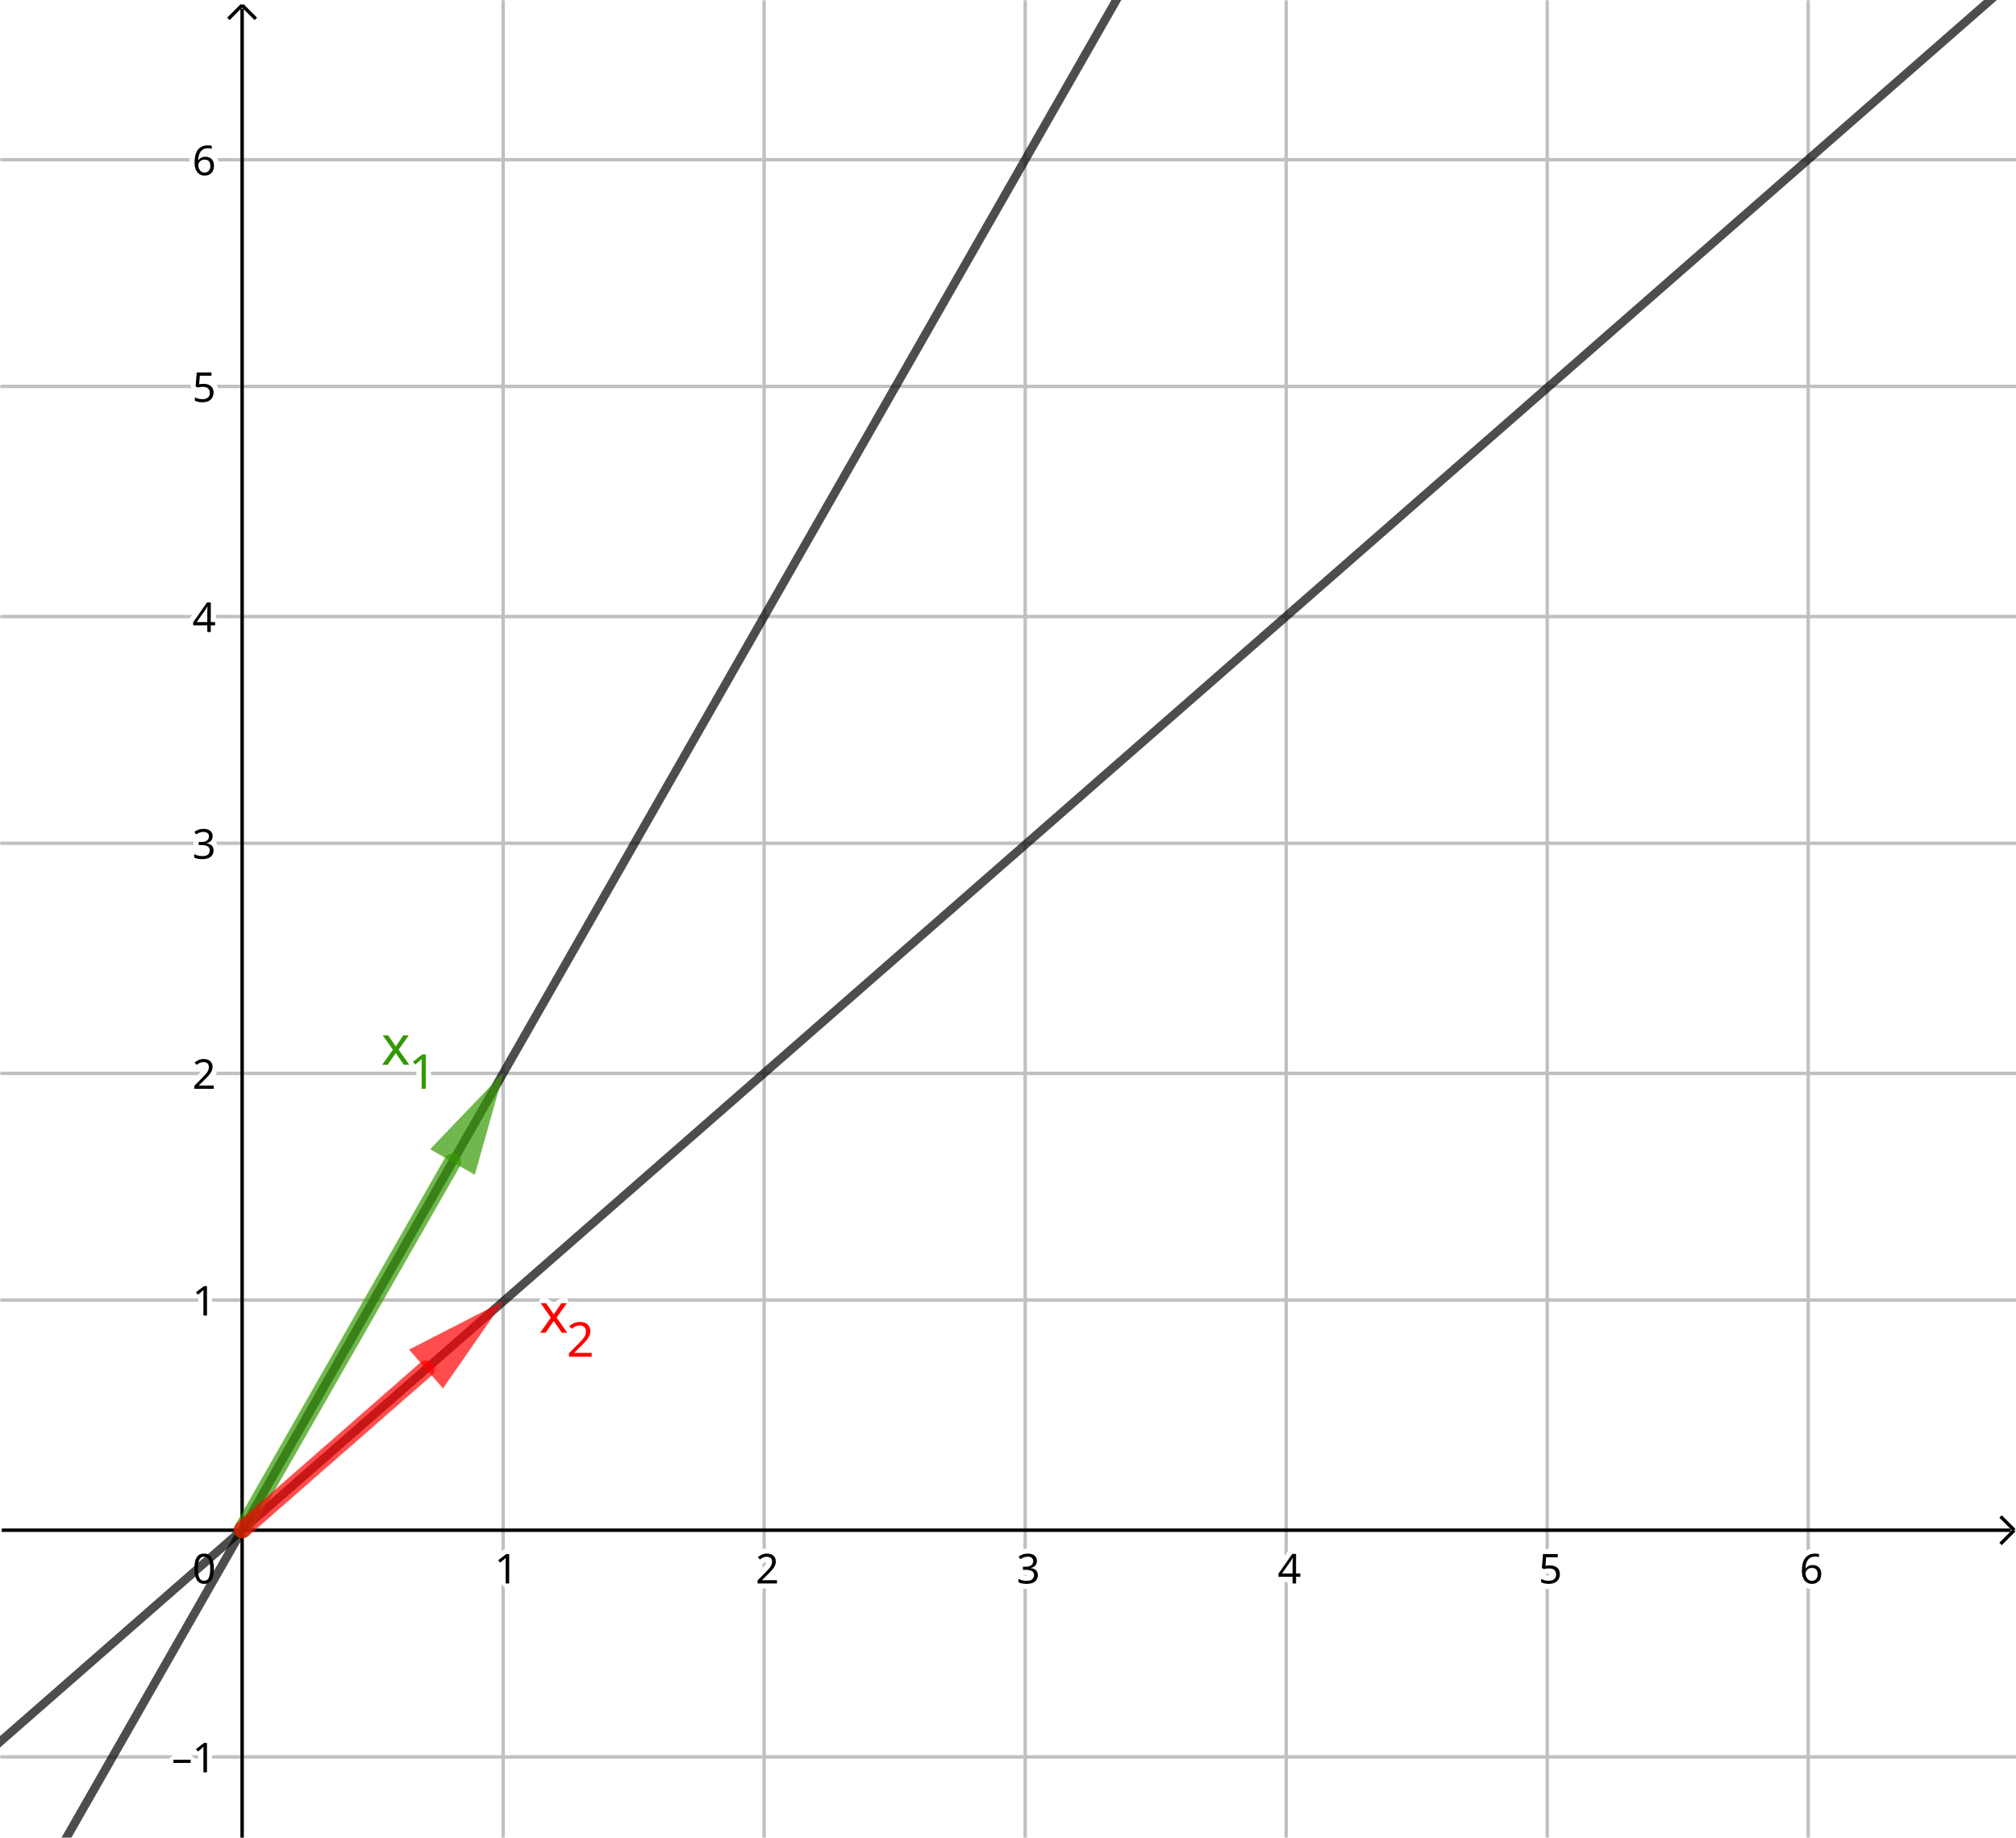
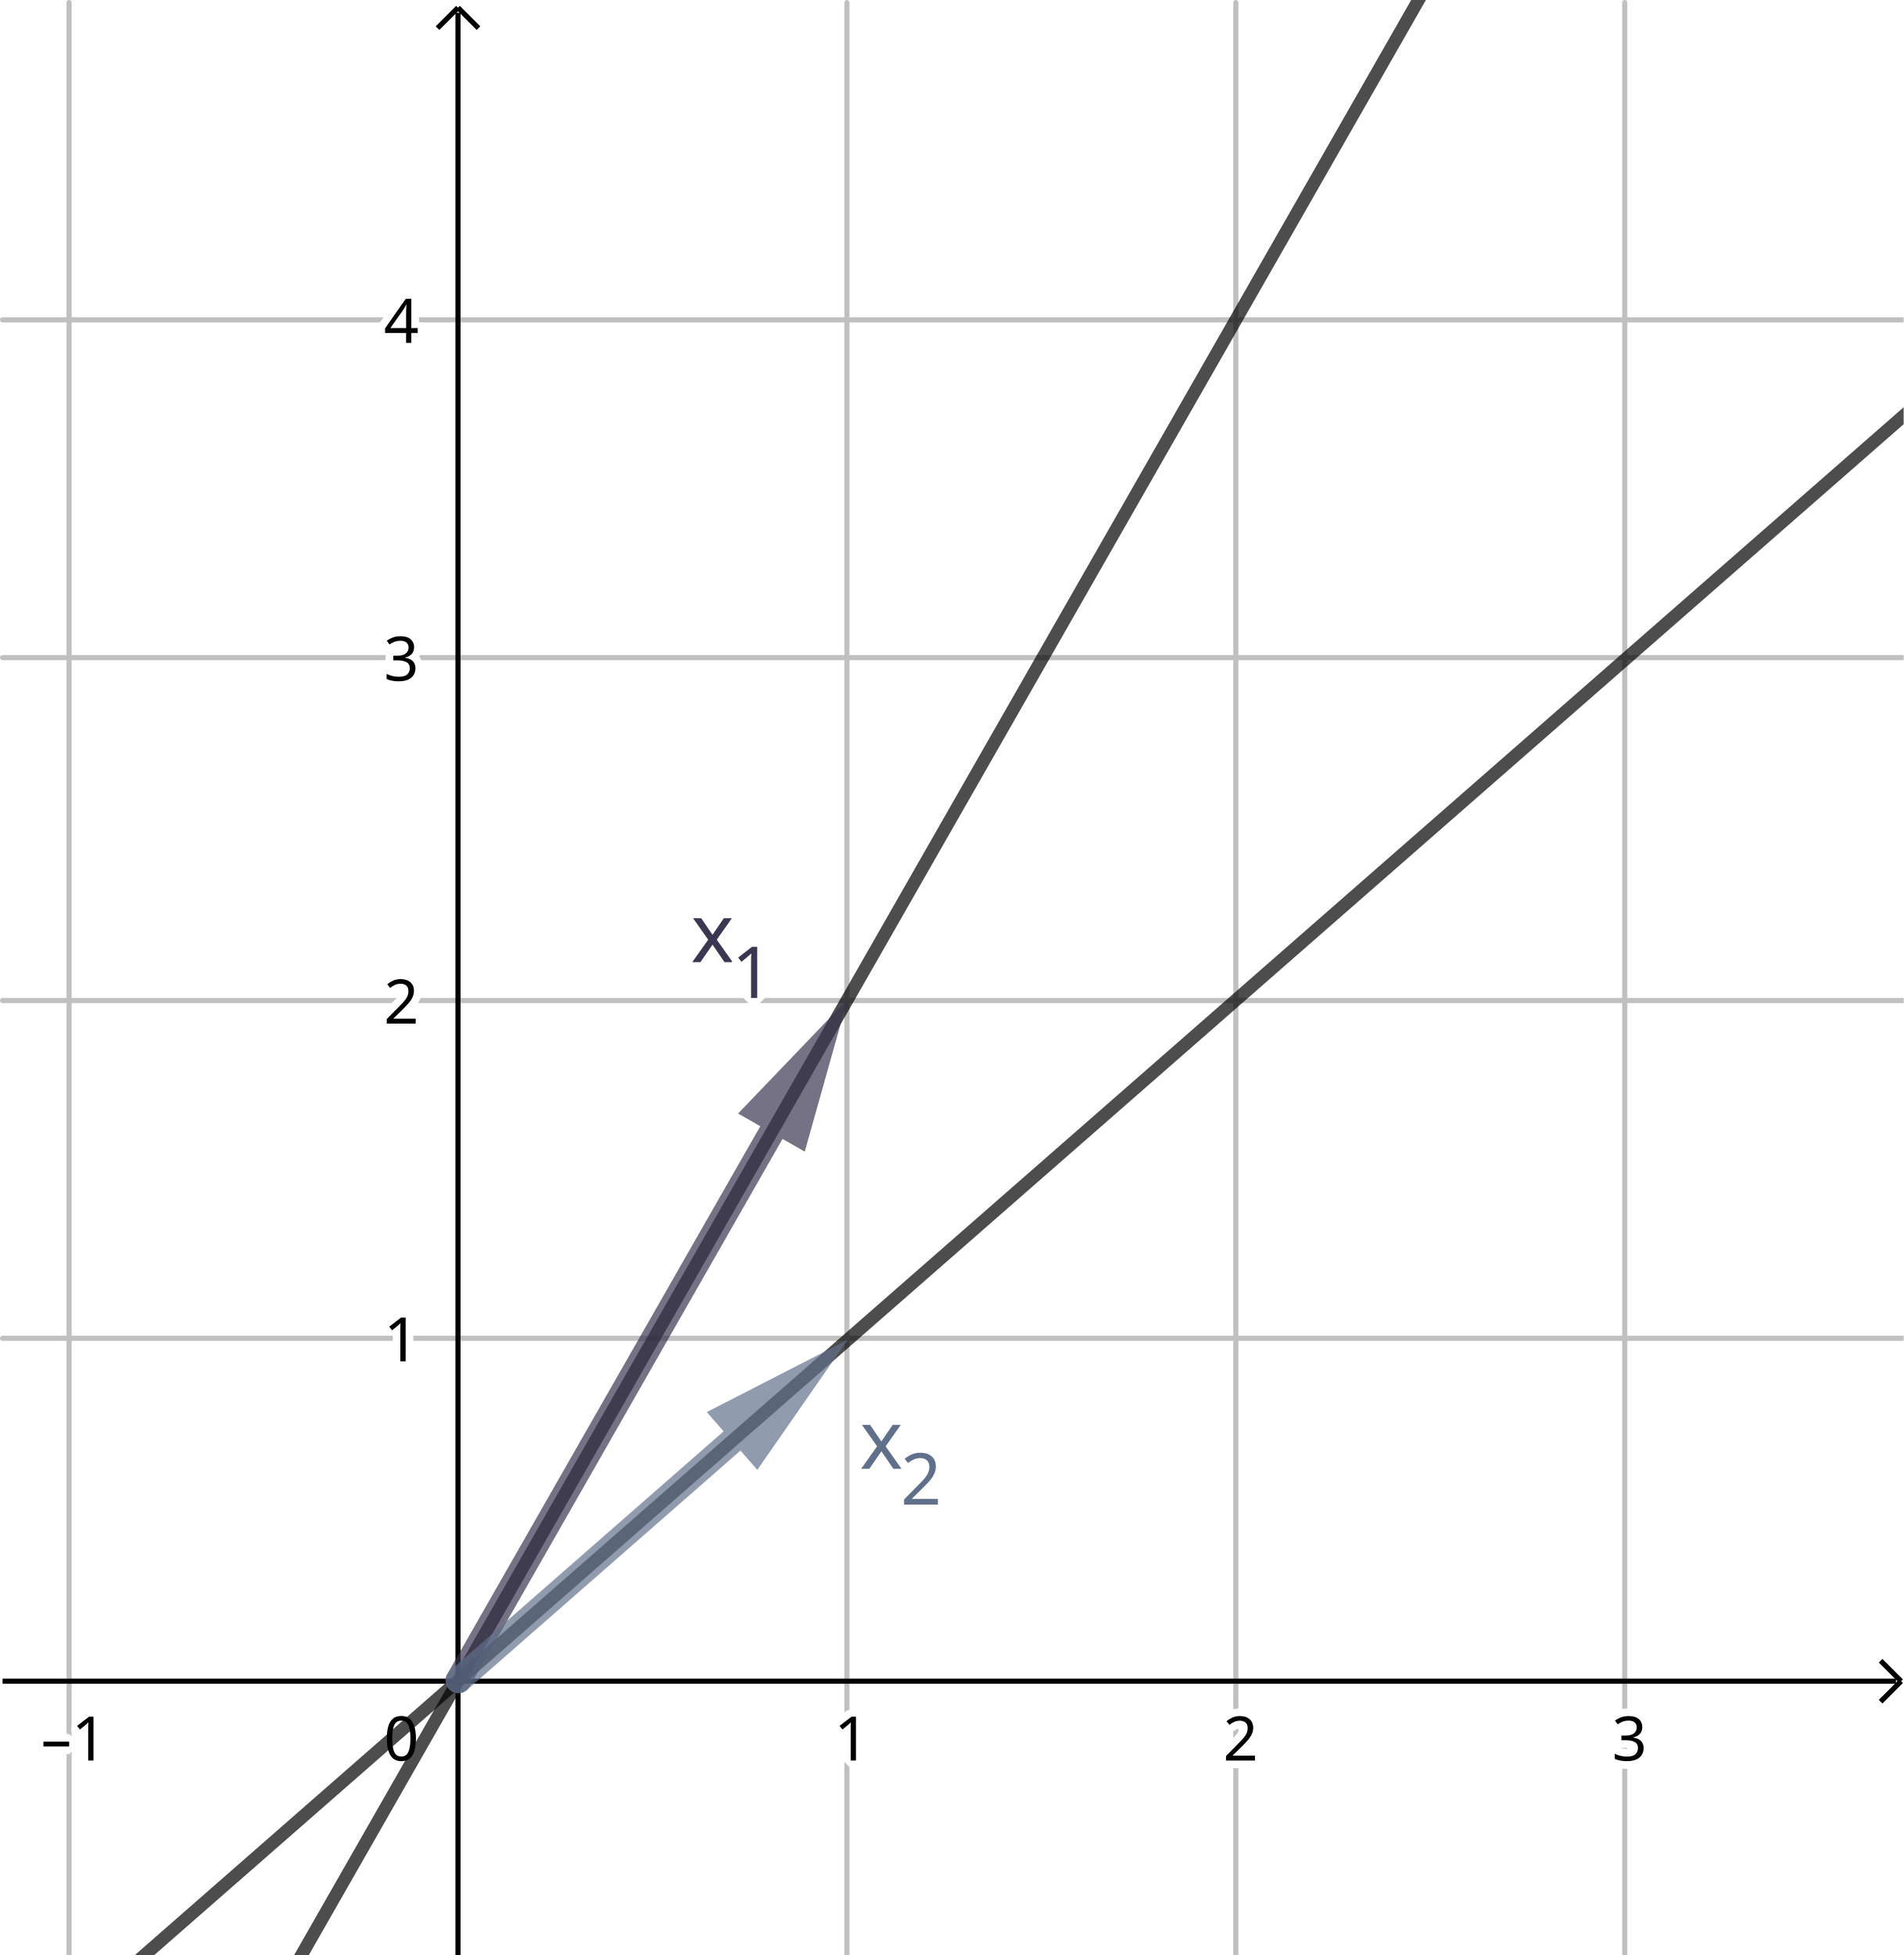
- <svg xmlns="http://www.w3.org/2000/svg" version="1.1" width="587" height="535">
+ <svg xmlns="http://www.w3.org/2000/svg" version="1.1" width="372" height="382">
  <defs>
-     <clipPath id="oPuZwFllyTNB">
-       <path fill="none" stroke="none" d=" M 0 0 L 587 0 L 587 535 L 0 535 L 0 0 Z" />
+     <clipPath id="IDqRskdGSben">
+       <path fill="none" stroke="none" d=" M 0 0 L 372 0 L 372 382 L 0 382 L 0 0 Z" />
    </clipPath>
  </defs>
-   <g transform="scale(1,1)" clip-path="url(#oPuZwFllyTNB)">
+   <g transform="scale(1,1)" clip-path="url(#IDqRskdGSben)">
    <g>
-       <rect fill="rgb(255,255,255)" stroke="none" x="0" y="0" width="587" height="535" fill-opacity="1" />
-       <path fill="none" stroke="rgb(192,192,192)" paint-order="fill stroke markers" d=" M 146.5 0.5 L 146.5 535.5 M 222.5 0.5 L 222.5 535.5 M 298.5 0.5 L 298.5 535.5 M 374.5 0.5 L 374.5 535.5 M 450.5 0.5 L 450.5 535.5 M 526.5 0.5 L 526.5 535.5" stroke-opacity="1" stroke-linecap="round" stroke-linejoin="round" stroke-miterlimit="10" />
+       <rect fill="rgb(255,255,255)" stroke="none" x="0" y="0" width="373" height="383" fill-opacity="1" />
+       <path fill="none" stroke="rgb(192,192,192)" paint-order="fill stroke markers" d=" M 13.5 0.5 L 13.5 382.5 M 13.5 0.5 L 13.5 382.5 M 165.5 0.5 L 165.5 382.5 M 241.5 0.5 L 241.5 382.5 M 317.5 0.5 L 317.5 382.5" stroke-opacity="1" stroke-linecap="round" stroke-linejoin="round" stroke-miterlimit="10" />
      <path fill="none" stroke="rgb(192,192,192)" paint-order="fill stroke markers" d="" stroke-opacity="0.235" stroke-linecap="round" stroke-linejoin="round" stroke-miterlimit="10" />
-       <path fill="none" stroke="rgb(192,192,192)" paint-order="fill stroke markers" d=" M 0.5 46.5 L 587.5 46.5 M 0.5 46.5 L 587.5 46.5 M 0.5 112.5 L 587.5 112.5 M 0.5 179.5 L 587.5 179.5 M 0.5 245.5 L 587.5 245.5 M 0.5 312.5 L 587.5 312.5 M 0.5 378.5 L 587.5 378.5 M 0.5 511.5 L 587.5 511.5" stroke-opacity="1" stroke-linecap="round" stroke-linejoin="round" stroke-miterlimit="10" />
+       <path fill="none" stroke="rgb(192,192,192)" paint-order="fill stroke markers" d=" M 0.5 62.5 L 372.5 62.5 M 0.5 62.5 L 372.5 62.5 M 0.5 128.5 L 372.5 128.5 M 0.5 195.5 L 372.5 195.5 M 0.5 261.5 L 372.5 261.5" stroke-opacity="1" stroke-linecap="round" stroke-linejoin="round" stroke-miterlimit="10" />
      <path fill="none" stroke="rgb(192,192,192)" paint-order="fill stroke markers" d="" stroke-opacity="0.235" stroke-linecap="round" stroke-linejoin="round" stroke-miterlimit="10" />
-       <path fill="none" stroke="rgb(0,0,0)" paint-order="fill stroke markers" d=" M 70.5 2.5 L 70.5 535.5" stroke-opacity="1" stroke-miterlimit="10" />
-       <path fill="none" stroke="rgb(0,0,0)" paint-order="fill stroke markers" d=" M 70.5 1.5 L 66.5 5.5" stroke-opacity="1" stroke-miterlimit="10" />
-       <path fill="none" stroke="rgb(0,0,0)" paint-order="fill stroke markers" d=" M 70.5 1.5 L 74.5 5.5" stroke-opacity="1" stroke-miterlimit="10" />
-       <path fill="none" stroke="rgb(0,0,0)" paint-order="fill stroke markers" d=" M 0.5 445.5 L 585.5 445.5" stroke-opacity="1" stroke-miterlimit="10" />
-       <path fill="none" stroke="rgb(0,0,0)" paint-order="fill stroke markers" d=" M 586.5 445.5 L 582.5 441.5" stroke-opacity="1" stroke-miterlimit="10" />
-       <path fill="none" stroke="rgb(0,0,0)" paint-order="fill stroke markers" d=" M 586.5 445.5 L 582.5 449.5" stroke-opacity="1" stroke-miterlimit="10" />
-       <text fill="rgb(0,0,0)" stroke="none" font-family="geogebra-sans-serif, sans-serif" font-size="12px" font-style="normal" font-weight="normal" text-decoration="normal" x="144" y="461" text-anchor="start" dominant-baseline="alphabetic" fill-opacity="1">1</text>
-       <text fill="none" stroke="rgb(255,255,255)" font-family="geogebra-sans-serif, sans-serif" font-size="12px" font-style="normal" font-weight="normal" text-decoration="normal" x="144" y="461" text-anchor="start" dominant-baseline="alphabetic" stroke-opacity="1" stroke-linejoin="bevel" stroke-miterlimit="10" stroke-width="3">1</text>
-       <text fill="rgb(0,0,0)" stroke="none" font-family="geogebra-sans-serif, sans-serif" font-size="12px" font-style="normal" font-weight="normal" text-decoration="normal" x="144" y="461" text-anchor="start" dominant-baseline="alphabetic" fill-opacity="1">1</text>
-       <text fill="rgb(0,0,0)" stroke="none" font-family="geogebra-sans-serif, sans-serif" font-size="12px" font-style="normal" font-weight="normal" text-decoration="normal" x="220" y="461" text-anchor="start" dominant-baseline="alphabetic" fill-opacity="1">2</text>
-       <text fill="none" stroke="rgb(255,255,255)" font-family="geogebra-sans-serif, sans-serif" font-size="12px" font-style="normal" font-weight="normal" text-decoration="normal" x="220" y="461" text-anchor="start" dominant-baseline="alphabetic" stroke-opacity="1" stroke-linejoin="bevel" stroke-miterlimit="10" stroke-width="3">2</text>
-       <text fill="rgb(0,0,0)" stroke="none" font-family="geogebra-sans-serif, sans-serif" font-size="12px" font-style="normal" font-weight="normal" text-decoration="normal" x="220" y="461" text-anchor="start" dominant-baseline="alphabetic" fill-opacity="1">2</text>
-       <text fill="rgb(0,0,0)" stroke="none" font-family="geogebra-sans-serif, sans-serif" font-size="12px" font-style="normal" font-weight="normal" text-decoration="normal" x="296" y="461" text-anchor="start" dominant-baseline="alphabetic" fill-opacity="1">3</text>
-       <text fill="none" stroke="rgb(255,255,255)" font-family="geogebra-sans-serif, sans-serif" font-size="12px" font-style="normal" font-weight="normal" text-decoration="normal" x="296" y="461" text-anchor="start" dominant-baseline="alphabetic" stroke-opacity="1" stroke-linejoin="bevel" stroke-miterlimit="10" stroke-width="3">3</text>
-       <text fill="rgb(0,0,0)" stroke="none" font-family="geogebra-sans-serif, sans-serif" font-size="12px" font-style="normal" font-weight="normal" text-decoration="normal" x="296" y="461" text-anchor="start" dominant-baseline="alphabetic" fill-opacity="1">3</text>
-       <text fill="rgb(0,0,0)" stroke="none" font-family="geogebra-sans-serif, sans-serif" font-size="12px" font-style="normal" font-weight="normal" text-decoration="normal" x="372" y="461" text-anchor="start" dominant-baseline="alphabetic" fill-opacity="1">4</text>
-       <text fill="none" stroke="rgb(255,255,255)" font-family="geogebra-sans-serif, sans-serif" font-size="12px" font-style="normal" font-weight="normal" text-decoration="normal" x="372" y="461" text-anchor="start" dominant-baseline="alphabetic" stroke-opacity="1" stroke-linejoin="bevel" stroke-miterlimit="10" stroke-width="3">4</text>
-       <text fill="rgb(0,0,0)" stroke="none" font-family="geogebra-sans-serif, sans-serif" font-size="12px" font-style="normal" font-weight="normal" text-decoration="normal" x="372" y="461" text-anchor="start" dominant-baseline="alphabetic" fill-opacity="1">4</text>
-       <text fill="rgb(0,0,0)" stroke="none" font-family="geogebra-sans-serif, sans-serif" font-size="12px" font-style="normal" font-weight="normal" text-decoration="normal" x="448" y="461" text-anchor="start" dominant-baseline="alphabetic" fill-opacity="1">5</text>
-       <text fill="none" stroke="rgb(255,255,255)" font-family="geogebra-sans-serif, sans-serif" font-size="12px" font-style="normal" font-weight="normal" text-decoration="normal" x="448" y="461" text-anchor="start" dominant-baseline="alphabetic" stroke-opacity="1" stroke-linejoin="bevel" stroke-miterlimit="10" stroke-width="3">5</text>
-       <text fill="rgb(0,0,0)" stroke="none" font-family="geogebra-sans-serif, sans-serif" font-size="12px" font-style="normal" font-weight="normal" text-decoration="normal" x="448" y="461" text-anchor="start" dominant-baseline="alphabetic" fill-opacity="1">5</text>
-       <text fill="rgb(0,0,0)" stroke="none" font-family="geogebra-sans-serif, sans-serif" font-size="12px" font-style="normal" font-weight="normal" text-decoration="normal" x="524" y="461" text-anchor="start" dominant-baseline="alphabetic" fill-opacity="1">6</text>
-       <text fill="none" stroke="rgb(255,255,255)" font-family="geogebra-sans-serif, sans-serif" font-size="12px" font-style="normal" font-weight="normal" text-decoration="normal" x="524" y="461" text-anchor="start" dominant-baseline="alphabetic" stroke-opacity="1" stroke-linejoin="bevel" stroke-miterlimit="10" stroke-width="3">6</text>
-       <text fill="rgb(0,0,0)" stroke="none" font-family="geogebra-sans-serif, sans-serif" font-size="12px" font-style="normal" font-weight="normal" text-decoration="normal" x="524" y="461" text-anchor="start" dominant-baseline="alphabetic" fill-opacity="1">6</text>
-       <text fill="rgb(0,0,0)" stroke="none" font-family="geogebra-sans-serif, sans-serif" font-size="12px" font-style="normal" font-weight="normal" text-decoration="normal" x="50" y="516" text-anchor="start" dominant-baseline="alphabetic" fill-opacity="1">–1</text>
-       <text fill="none" stroke="rgb(255,255,255)" font-family="geogebra-sans-serif, sans-serif" font-size="12px" font-style="normal" font-weight="normal" text-decoration="normal" x="50" y="516" text-anchor="start" dominant-baseline="alphabetic" stroke-opacity="1" stroke-linejoin="bevel" stroke-miterlimit="10" stroke-width="3">–1</text>
-       <text fill="rgb(0,0,0)" stroke="none" font-family="geogebra-sans-serif, sans-serif" font-size="12px" font-style="normal" font-weight="normal" text-decoration="normal" x="50" y="516" text-anchor="start" dominant-baseline="alphabetic" fill-opacity="1">–1</text>
-       <text fill="rgb(0,0,0)" stroke="none" font-family="geogebra-sans-serif, sans-serif" font-size="12px" font-style="normal" font-weight="normal" text-decoration="normal" x="56" y="383" text-anchor="start" dominant-baseline="alphabetic" fill-opacity="1">1</text>
-       <text fill="none" stroke="rgb(255,255,255)" font-family="geogebra-sans-serif, sans-serif" font-size="12px" font-style="normal" font-weight="normal" text-decoration="normal" x="56" y="383" text-anchor="start" dominant-baseline="alphabetic" stroke-opacity="1" stroke-linejoin="bevel" stroke-miterlimit="10" stroke-width="3">1</text>
-       <text fill="rgb(0,0,0)" stroke="none" font-family="geogebra-sans-serif, sans-serif" font-size="12px" font-style="normal" font-weight="normal" text-decoration="normal" x="56" y="383" text-anchor="start" dominant-baseline="alphabetic" fill-opacity="1">1</text>
-       <text fill="rgb(0,0,0)" stroke="none" font-family="geogebra-sans-serif, sans-serif" font-size="12px" font-style="normal" font-weight="normal" text-decoration="normal" x="56" y="317" text-anchor="start" dominant-baseline="alphabetic" fill-opacity="1">2</text>
-       <text fill="none" stroke="rgb(255,255,255)" font-family="geogebra-sans-serif, sans-serif" font-size="12px" font-style="normal" font-weight="normal" text-decoration="normal" x="56" y="317" text-anchor="start" dominant-baseline="alphabetic" stroke-opacity="1" stroke-linejoin="bevel" stroke-miterlimit="10" stroke-width="3">2</text>
-       <text fill="rgb(0,0,0)" stroke="none" font-family="geogebra-sans-serif, sans-serif" font-size="12px" font-style="normal" font-weight="normal" text-decoration="normal" x="56" y="317" text-anchor="start" dominant-baseline="alphabetic" fill-opacity="1">2</text>
-       <text fill="rgb(0,0,0)" stroke="none" font-family="geogebra-sans-serif, sans-serif" font-size="12px" font-style="normal" font-weight="normal" text-decoration="normal" x="56" y="250" text-anchor="start" dominant-baseline="alphabetic" fill-opacity="1">3</text>
-       <text fill="none" stroke="rgb(255,255,255)" font-family="geogebra-sans-serif, sans-serif" font-size="12px" font-style="normal" font-weight="normal" text-decoration="normal" x="56" y="250" text-anchor="start" dominant-baseline="alphabetic" stroke-opacity="1" stroke-linejoin="bevel" stroke-miterlimit="10" stroke-width="3">3</text>
-       <text fill="rgb(0,0,0)" stroke="none" font-family="geogebra-sans-serif, sans-serif" font-size="12px" font-style="normal" font-weight="normal" text-decoration="normal" x="56" y="250" text-anchor="start" dominant-baseline="alphabetic" fill-opacity="1">3</text>
-       <text fill="rgb(0,0,0)" stroke="none" font-family="geogebra-sans-serif, sans-serif" font-size="12px" font-style="normal" font-weight="normal" text-decoration="normal" x="56" y="184" text-anchor="start" dominant-baseline="alphabetic" fill-opacity="1">4</text>
-       <text fill="none" stroke="rgb(255,255,255)" font-family="geogebra-sans-serif, sans-serif" font-size="12px" font-style="normal" font-weight="normal" text-decoration="normal" x="56" y="184" text-anchor="start" dominant-baseline="alphabetic" stroke-opacity="1" stroke-linejoin="bevel" stroke-miterlimit="10" stroke-width="3">4</text>
-       <text fill="rgb(0,0,0)" stroke="none" font-family="geogebra-sans-serif, sans-serif" font-size="12px" font-style="normal" font-weight="normal" text-decoration="normal" x="56" y="184" text-anchor="start" dominant-baseline="alphabetic" fill-opacity="1">4</text>
-       <text fill="rgb(0,0,0)" stroke="none" font-family="geogebra-sans-serif, sans-serif" font-size="12px" font-style="normal" font-weight="normal" text-decoration="normal" x="56" y="117" text-anchor="start" dominant-baseline="alphabetic" fill-opacity="1">5</text>
-       <text fill="none" stroke="rgb(255,255,255)" font-family="geogebra-sans-serif, sans-serif" font-size="12px" font-style="normal" font-weight="normal" text-decoration="normal" x="56" y="117" text-anchor="start" dominant-baseline="alphabetic" stroke-opacity="1" stroke-linejoin="bevel" stroke-miterlimit="10" stroke-width="3">5</text>
-       <text fill="rgb(0,0,0)" stroke="none" font-family="geogebra-sans-serif, sans-serif" font-size="12px" font-style="normal" font-weight="normal" text-decoration="normal" x="56" y="117" text-anchor="start" dominant-baseline="alphabetic" fill-opacity="1">5</text>
-       <text fill="rgb(0,0,0)" stroke="none" font-family="geogebra-sans-serif, sans-serif" font-size="12px" font-style="normal" font-weight="normal" text-decoration="normal" x="56" y="51" text-anchor="start" dominant-baseline="alphabetic" fill-opacity="1">6</text>
-       <text fill="none" stroke="rgb(255,255,255)" font-family="geogebra-sans-serif, sans-serif" font-size="12px" font-style="normal" font-weight="normal" text-decoration="normal" x="56" y="51" text-anchor="start" dominant-baseline="alphabetic" stroke-opacity="1" stroke-linejoin="bevel" stroke-miterlimit="10" stroke-width="3">6</text>
-       <text fill="rgb(0,0,0)" stroke="none" font-family="geogebra-sans-serif, sans-serif" font-size="12px" font-style="normal" font-weight="normal" text-decoration="normal" x="56" y="51" text-anchor="start" dominant-baseline="alphabetic" fill-opacity="1">6</text>
-       <text fill="rgb(0,0,0)" stroke="none" font-family="geogebra-sans-serif, sans-serif" font-size="12px" font-style="normal" font-weight="normal" text-decoration="normal" x="56" y="461" text-anchor="start" dominant-baseline="alphabetic" fill-opacity="1">0</text>
-       <text fill="none" stroke="rgb(255,255,255)" font-family="geogebra-sans-serif, sans-serif" font-size="12px" font-style="normal" font-weight="normal" text-decoration="normal" x="56" y="461" text-anchor="start" dominant-baseline="alphabetic" stroke-opacity="1" stroke-linejoin="bevel" stroke-miterlimit="10" stroke-width="3">0</text>
-       <text fill="rgb(0,0,0)" stroke="none" font-family="geogebra-sans-serif, sans-serif" font-size="12px" font-style="normal" font-weight="normal" text-decoration="normal" x="56" y="461" text-anchor="start" dominant-baseline="alphabetic" fill-opacity="1">0</text>
-       <path fill="none" stroke="rgb(0,0,0)" paint-order="fill stroke markers" d=" M -5 511.481 L 585.264 -5" stroke-opacity="0.698" stroke-linecap="round" stroke-linejoin="round" stroke-miterlimit="10" stroke-width="2.5" />
-       <path fill="none" stroke="rgb(0,0,0)" paint-order="fill stroke markers" d=" M 16.489 540 L 327.918 -5" stroke-opacity="0.698" stroke-linecap="round" stroke-linejoin="round" stroke-miterlimit="10" stroke-width="2.5" />
-       <path fill="none" stroke="rgb(51,153,0)" paint-order="fill stroke markers" d=" M 70.572 445.355 L 131.745 338.303" stroke-opacity="0.698" stroke-linecap="round" stroke-linejoin="round" stroke-miterlimit="10" stroke-width="5" />
-       <path fill="rgb(51,153,0)" stroke="none" paint-order="stroke fill markers" fill-rule="evenodd" d=" M 146.629 312.255 L 138.257 342.024 L 125.233 334.582 Z" fill-opacity="0.698" />
-       <text fill="rgb(51,153,0)" stroke="none" font-family="geogebra-sans-serif, sans-serif" font-size="16px" font-style="normal" font-weight="normal" text-decoration="normal" x="111" y="310" text-anchor="start" dominant-baseline="alphabetic" fill-opacity="1">x</text>
-       <text fill="none" stroke="rgb(255,255,255)" font-family="geogebra-sans-serif, sans-serif" font-size="16px" font-style="normal" font-weight="normal" text-decoration="normal" x="111" y="310" text-anchor="start" dominant-baseline="alphabetic" stroke-opacity="1" stroke-linejoin="bevel" stroke-miterlimit="10" stroke-width="3">x</text>
-       <text fill="rgb(51,153,0)" stroke="none" font-family="geogebra-sans-serif, sans-serif" font-size="16px" font-style="normal" font-weight="normal" text-decoration="normal" x="111" y="310" text-anchor="start" dominant-baseline="alphabetic" fill-opacity="1">x</text>
-       <text fill="rgb(51,153,0)" stroke="none" font-family="geogebra-sans-serif, sans-serif" font-size="14px" font-style="normal" font-weight="normal" text-decoration="normal" x="119" y="317" text-anchor="start" dominant-baseline="alphabetic" fill-opacity="1">1</text>
-       <text fill="none" stroke="rgb(255,255,255)" font-family="geogebra-sans-serif, sans-serif" font-size="14px" font-style="normal" font-weight="normal" text-decoration="normal" x="119" y="317" text-anchor="start" dominant-baseline="alphabetic" stroke-opacity="1" stroke-linejoin="bevel" stroke-miterlimit="10" stroke-width="3">1</text>
-       <text fill="rgb(51,153,0)" stroke="none" font-family="geogebra-sans-serif, sans-serif" font-size="14px" font-style="normal" font-weight="normal" text-decoration="normal" x="119" y="317" text-anchor="start" dominant-baseline="alphabetic" fill-opacity="1">1</text>
-       <path fill="none" stroke="rgb(255,0,0)" paint-order="fill stroke markers" d=" M 70.572 445.355 L 124.052 398.561" stroke-opacity="0.698" stroke-linecap="round" stroke-linejoin="round" stroke-miterlimit="10" stroke-width="5" />
-       <path fill="rgb(255,0,0)" stroke="none" paint-order="stroke fill markers" fill-rule="evenodd" d=" M 146.629 378.805 L 128.991 404.205 L 119.113 392.916 Z" fill-opacity="0.698" />
-       <text fill="rgb(255,0,0)" stroke="none" font-family="geogebra-sans-serif, sans-serif" font-size="16px" font-style="normal" font-weight="normal" text-decoration="normal" x="157" y="388" text-anchor="start" dominant-baseline="alphabetic" fill-opacity="1">x</text>
-       <text fill="none" stroke="rgb(255,255,255)" font-family="geogebra-sans-serif, sans-serif" font-size="16px" font-style="normal" font-weight="normal" text-decoration="normal" x="157" y="388" text-anchor="start" dominant-baseline="alphabetic" stroke-opacity="1" stroke-linejoin="bevel" stroke-miterlimit="10" stroke-width="3">x</text>
-       <text fill="rgb(255,0,0)" stroke="none" font-family="geogebra-sans-serif, sans-serif" font-size="16px" font-style="normal" font-weight="normal" text-decoration="normal" x="157" y="388" text-anchor="start" dominant-baseline="alphabetic" fill-opacity="1">x</text>
-       <text fill="rgb(255,0,0)" stroke="none" font-family="geogebra-sans-serif, sans-serif" font-size="14px" font-style="normal" font-weight="normal" text-decoration="normal" x="165" y="395" text-anchor="start" dominant-baseline="alphabetic" fill-opacity="1">2</text>
-       <text fill="none" stroke="rgb(255,255,255)" font-family="geogebra-sans-serif, sans-serif" font-size="14px" font-style="normal" font-weight="normal" text-decoration="normal" x="165" y="395" text-anchor="start" dominant-baseline="alphabetic" stroke-opacity="1" stroke-linejoin="bevel" stroke-miterlimit="10" stroke-width="3">2</text>
-       <text fill="rgb(255,0,0)" stroke="none" font-family="geogebra-sans-serif, sans-serif" font-size="14px" font-style="normal" font-weight="normal" text-decoration="normal" x="165" y="395" text-anchor="start" dominant-baseline="alphabetic" fill-opacity="1">2</text>
+       <path fill="none" stroke="rgb(0,0,0)" paint-order="fill stroke markers" d=" M 89.5 2.5 L 89.5 382.5" stroke-opacity="1" stroke-miterlimit="10" />
+       <path fill="none" stroke="rgb(0,0,0)" paint-order="fill stroke markers" d=" M 89.5 1.5 L 85.5 5.5" stroke-opacity="1" stroke-miterlimit="10" />
+       <path fill="none" stroke="rgb(0,0,0)" paint-order="fill stroke markers" d=" M 89.5 1.5 L 93.5 5.5" stroke-opacity="1" stroke-miterlimit="10" />
+       <path fill="none" stroke="rgb(0,0,0)" paint-order="fill stroke markers" d=" M 0.5 328.5 L 370.5 328.5" stroke-opacity="1" stroke-miterlimit="10" />
+       <path fill="none" stroke="rgb(0,0,0)" paint-order="fill stroke markers" d=" M 371.5 328.5 L 367.5 324.5" stroke-opacity="1" stroke-miterlimit="10" />
+       <path fill="none" stroke="rgb(0,0,0)" paint-order="fill stroke markers" d=" M 371.5 328.5 L 367.5 332.5" stroke-opacity="1" stroke-miterlimit="10" />
+       <text fill="rgb(0,0,0)" stroke="none" font-family="geogebra-sans-serif, sans-serif" font-size="12px" font-style="normal" font-weight="normal" text-decoration="normal" x="8" y="344" text-anchor="start" dominant-baseline="alphabetic" fill-opacity="1">–1</text>
+       <text fill="none" stroke="rgb(255,255,255)" font-family="geogebra-sans-serif, sans-serif" font-size="12px" font-style="normal" font-weight="normal" text-decoration="normal" x="8" y="344" text-anchor="start" dominant-baseline="alphabetic" stroke-opacity="1" stroke-linejoin="bevel" stroke-miterlimit="10" stroke-width="3">–1</text>
+       <text fill="rgb(0,0,0)" stroke="none" font-family="geogebra-sans-serif, sans-serif" font-size="12px" font-style="normal" font-weight="normal" text-decoration="normal" x="8" y="344" text-anchor="start" dominant-baseline="alphabetic" fill-opacity="1">–1</text>
+       <text fill="rgb(0,0,0)" stroke="none" font-family="geogebra-sans-serif, sans-serif" font-size="12px" font-style="normal" font-weight="normal" text-decoration="normal" x="163" y="344" text-anchor="start" dominant-baseline="alphabetic" fill-opacity="1">1</text>
+       <text fill="none" stroke="rgb(255,255,255)" font-family="geogebra-sans-serif, sans-serif" font-size="12px" font-style="normal" font-weight="normal" text-decoration="normal" x="163" y="344" text-anchor="start" dominant-baseline="alphabetic" stroke-opacity="1" stroke-linejoin="bevel" stroke-miterlimit="10" stroke-width="3">1</text>
+       <text fill="rgb(0,0,0)" stroke="none" font-family="geogebra-sans-serif, sans-serif" font-size="12px" font-style="normal" font-weight="normal" text-decoration="normal" x="163" y="344" text-anchor="start" dominant-baseline="alphabetic" fill-opacity="1">1</text>
+       <text fill="rgb(0,0,0)" stroke="none" font-family="geogebra-sans-serif, sans-serif" font-size="12px" font-style="normal" font-weight="normal" text-decoration="normal" x="239" y="344" text-anchor="start" dominant-baseline="alphabetic" fill-opacity="1">2</text>
+       <text fill="none" stroke="rgb(255,255,255)" font-family="geogebra-sans-serif, sans-serif" font-size="12px" font-style="normal" font-weight="normal" text-decoration="normal" x="239" y="344" text-anchor="start" dominant-baseline="alphabetic" stroke-opacity="1" stroke-linejoin="bevel" stroke-miterlimit="10" stroke-width="3">2</text>
+       <text fill="rgb(0,0,0)" stroke="none" font-family="geogebra-sans-serif, sans-serif" font-size="12px" font-style="normal" font-weight="normal" text-decoration="normal" x="239" y="344" text-anchor="start" dominant-baseline="alphabetic" fill-opacity="1">2</text>
+       <text fill="rgb(0,0,0)" stroke="none" font-family="geogebra-sans-serif, sans-serif" font-size="12px" font-style="normal" font-weight="normal" text-decoration="normal" x="315" y="344" text-anchor="start" dominant-baseline="alphabetic" fill-opacity="1">3</text>
+       <text fill="none" stroke="rgb(255,255,255)" font-family="geogebra-sans-serif, sans-serif" font-size="12px" font-style="normal" font-weight="normal" text-decoration="normal" x="315" y="344" text-anchor="start" dominant-baseline="alphabetic" stroke-opacity="1" stroke-linejoin="bevel" stroke-miterlimit="10" stroke-width="3">3</text>
+       <text fill="rgb(0,0,0)" stroke="none" font-family="geogebra-sans-serif, sans-serif" font-size="12px" font-style="normal" font-weight="normal" text-decoration="normal" x="315" y="344" text-anchor="start" dominant-baseline="alphabetic" fill-opacity="1">3</text>
+       <text fill="rgb(0,0,0)" stroke="none" font-family="geogebra-sans-serif, sans-serif" font-size="12px" font-style="normal" font-weight="normal" text-decoration="normal" x="75" y="266" text-anchor="start" dominant-baseline="alphabetic" fill-opacity="1">1</text>
+       <text fill="none" stroke="rgb(255,255,255)" font-family="geogebra-sans-serif, sans-serif" font-size="12px" font-style="normal" font-weight="normal" text-decoration="normal" x="75" y="266" text-anchor="start" dominant-baseline="alphabetic" stroke-opacity="1" stroke-linejoin="bevel" stroke-miterlimit="10" stroke-width="3">1</text>
+       <text fill="rgb(0,0,0)" stroke="none" font-family="geogebra-sans-serif, sans-serif" font-size="12px" font-style="normal" font-weight="normal" text-decoration="normal" x="75" y="266" text-anchor="start" dominant-baseline="alphabetic" fill-opacity="1">1</text>
+       <text fill="rgb(0,0,0)" stroke="none" font-family="geogebra-sans-serif, sans-serif" font-size="12px" font-style="normal" font-weight="normal" text-decoration="normal" x="75" y="200" text-anchor="start" dominant-baseline="alphabetic" fill-opacity="1">2</text>
+       <text fill="none" stroke="rgb(255,255,255)" font-family="geogebra-sans-serif, sans-serif" font-size="12px" font-style="normal" font-weight="normal" text-decoration="normal" x="75" y="200" text-anchor="start" dominant-baseline="alphabetic" stroke-opacity="1" stroke-linejoin="bevel" stroke-miterlimit="10" stroke-width="3">2</text>
+       <text fill="rgb(0,0,0)" stroke="none" font-family="geogebra-sans-serif, sans-serif" font-size="12px" font-style="normal" font-weight="normal" text-decoration="normal" x="75" y="200" text-anchor="start" dominant-baseline="alphabetic" fill-opacity="1">2</text>
+       <text fill="rgb(0,0,0)" stroke="none" font-family="geogebra-sans-serif, sans-serif" font-size="12px" font-style="normal" font-weight="normal" text-decoration="normal" x="75" y="133" text-anchor="start" dominant-baseline="alphabetic" fill-opacity="1">3</text>
+       <text fill="none" stroke="rgb(255,255,255)" font-family="geogebra-sans-serif, sans-serif" font-size="12px" font-style="normal" font-weight="normal" text-decoration="normal" x="75" y="133" text-anchor="start" dominant-baseline="alphabetic" stroke-opacity="1" stroke-linejoin="bevel" stroke-miterlimit="10" stroke-width="3">3</text>
+       <text fill="rgb(0,0,0)" stroke="none" font-family="geogebra-sans-serif, sans-serif" font-size="12px" font-style="normal" font-weight="normal" text-decoration="normal" x="75" y="133" text-anchor="start" dominant-baseline="alphabetic" fill-opacity="1">3</text>
+       <text fill="rgb(0,0,0)" stroke="none" font-family="geogebra-sans-serif, sans-serif" font-size="12px" font-style="normal" font-weight="normal" text-decoration="normal" x="75" y="67" text-anchor="start" dominant-baseline="alphabetic" fill-opacity="1">4</text>
+       <text fill="none" stroke="rgb(255,255,255)" font-family="geogebra-sans-serif, sans-serif" font-size="12px" font-style="normal" font-weight="normal" text-decoration="normal" x="75" y="67" text-anchor="start" dominant-baseline="alphabetic" stroke-opacity="1" stroke-linejoin="bevel" stroke-miterlimit="10" stroke-width="3">4</text>
+       <text fill="rgb(0,0,0)" stroke="none" font-family="geogebra-sans-serif, sans-serif" font-size="12px" font-style="normal" font-weight="normal" text-decoration="normal" x="75" y="67" text-anchor="start" dominant-baseline="alphabetic" fill-opacity="1">4</text>
+       <text fill="rgb(0,0,0)" stroke="none" font-family="geogebra-sans-serif, sans-serif" font-size="12px" font-style="normal" font-weight="normal" text-decoration="normal" x="75" y="344" text-anchor="start" dominant-baseline="alphabetic" fill-opacity="1">0</text>
+       <text fill="none" stroke="rgb(255,255,255)" font-family="geogebra-sans-serif, sans-serif" font-size="12px" font-style="normal" font-weight="normal" text-decoration="normal" x="75" y="344" text-anchor="start" dominant-baseline="alphabetic" stroke-opacity="1" stroke-linejoin="bevel" stroke-miterlimit="10" stroke-width="3">0</text>
+       <text fill="rgb(0,0,0)" stroke="none" font-family="geogebra-sans-serif, sans-serif" font-size="12px" font-style="normal" font-weight="normal" text-decoration="normal" x="75" y="344" text-anchor="start" dominant-baseline="alphabetic" fill-opacity="1">0</text>
+       <path fill="none" stroke="rgb(0,0,0)" paint-order="fill stroke markers" d=" M 21.407 388 L 378 75.981" stroke-opacity="0.698" stroke-linecap="round" stroke-linejoin="round" stroke-miterlimit="10" stroke-width="2.5" />
+       <path fill="none" stroke="rgb(0,0,0)" paint-order="fill stroke markers" d=" M 55.489 388 L 280.061 -5" stroke-opacity="0.698" stroke-linecap="round" stroke-linejoin="round" stroke-miterlimit="10" stroke-width="2.5" />
+       <path fill="rgb(59,54,81)" stroke="none" paint-order="stroke fill markers" d=" M 165.629 195.255 L 144.233 217.582 L 148.574 220.062 L 87.401 327.115 C 86.716 328.314 87.133 329.841 88.332 330.526 C 88.723 330.75 89.149 330.856 89.57 330.856 C 90.438 330.856 91.281 330.403 91.743 329.596 L 152.916 222.543 L 157.257 225.024 L 165.629 195.255 Z" fill-opacity="0.698" />
+       <text fill="rgb(59,54,81)" stroke="none" font-family="geogebra-sans-serif, sans-serif" font-size="16px" font-style="normal" font-weight="normal" text-decoration="normal" x="135" y="188" text-anchor="start" dominant-baseline="alphabetic" fill-opacity="1">x</text>
+       <text fill="none" stroke="rgb(255,255,255)" font-family="geogebra-sans-serif, sans-serif" font-size="16px" font-style="normal" font-weight="normal" text-decoration="normal" x="135" y="188" text-anchor="start" dominant-baseline="alphabetic" stroke-opacity="1" stroke-linejoin="bevel" stroke-miterlimit="10" stroke-width="3">x</text>
+       <text fill="rgb(59,54,81)" stroke="none" font-family="geogebra-sans-serif, sans-serif" font-size="16px" font-style="normal" font-weight="normal" text-decoration="normal" x="135" y="188" text-anchor="start" dominant-baseline="alphabetic" fill-opacity="1">x</text>
+       <text fill="rgb(59,54,81)" stroke="none" font-family="geogebra-sans-serif, sans-serif" font-size="14px" font-style="normal" font-weight="normal" text-decoration="normal" x="143" y="195" text-anchor="start" dominant-baseline="alphabetic" fill-opacity="1">1</text>
+       <text fill="none" stroke="rgb(255,255,255)" font-family="geogebra-sans-serif, sans-serif" font-size="14px" font-style="normal" font-weight="normal" text-decoration="normal" x="143" y="195" text-anchor="start" dominant-baseline="alphabetic" stroke-opacity="1" stroke-linejoin="bevel" stroke-miterlimit="10" stroke-width="3">1</text>
+       <text fill="rgb(59,54,81)" stroke="none" font-family="geogebra-sans-serif, sans-serif" font-size="14px" font-style="normal" font-weight="normal" text-decoration="normal" x="143" y="195" text-anchor="start" dominant-baseline="alphabetic" fill-opacity="1">1</text>
+       <path fill="rgb(96,112,139)" stroke="none" paint-order="stroke fill markers" d=" M 165.629 261.805 L 138.113 275.916 L 141.406 279.679 L 141.406 279.679 L 87.926 326.474 C 86.887 327.383 86.781 328.963 87.691 330.002 C 88.185 330.567 88.877 330.856 89.573 330.856 C 90.157 330.856 90.744 330.652 91.218 330.237 L 144.698 283.442 L 144.698 283.442 L 147.991 287.205 L 165.629 261.805 Z" fill-opacity="0.698" />
+       <text fill="rgb(96,112,139)" stroke="none" font-family="geogebra-sans-serif, sans-serif" font-size="16px" font-style="normal" font-weight="normal" text-decoration="normal" x="168" y="287" text-anchor="start" dominant-baseline="alphabetic" fill-opacity="1">x</text>
+       <text fill="none" stroke="rgb(255,255,255)" font-family="geogebra-sans-serif, sans-serif" font-size="16px" font-style="normal" font-weight="normal" text-decoration="normal" x="168" y="287" text-anchor="start" dominant-baseline="alphabetic" stroke-opacity="1" stroke-linejoin="bevel" stroke-miterlimit="10" stroke-width="3">x</text>
+       <text fill="rgb(96,112,139)" stroke="none" font-family="geogebra-sans-serif, sans-serif" font-size="16px" font-style="normal" font-weight="normal" text-decoration="normal" x="168" y="287" text-anchor="start" dominant-baseline="alphabetic" fill-opacity="1">x</text>
+       <text fill="rgb(96,112,139)" stroke="none" font-family="geogebra-sans-serif, sans-serif" font-size="14px" font-style="normal" font-weight="normal" text-decoration="normal" x="176" y="294" text-anchor="start" dominant-baseline="alphabetic" fill-opacity="1">2</text>
+       <text fill="none" stroke="rgb(255,255,255)" font-family="geogebra-sans-serif, sans-serif" font-size="14px" font-style="normal" font-weight="normal" text-decoration="normal" x="176" y="294" text-anchor="start" dominant-baseline="alphabetic" stroke-opacity="1" stroke-linejoin="bevel" stroke-miterlimit="10" stroke-width="3">2</text>
+       <text fill="rgb(96,112,139)" stroke="none" font-family="geogebra-sans-serif, sans-serif" font-size="14px" font-style="normal" font-weight="normal" text-decoration="normal" x="176" y="294" text-anchor="start" dominant-baseline="alphabetic" fill-opacity="1">2</text>
    </g>
  </g>
</svg>
